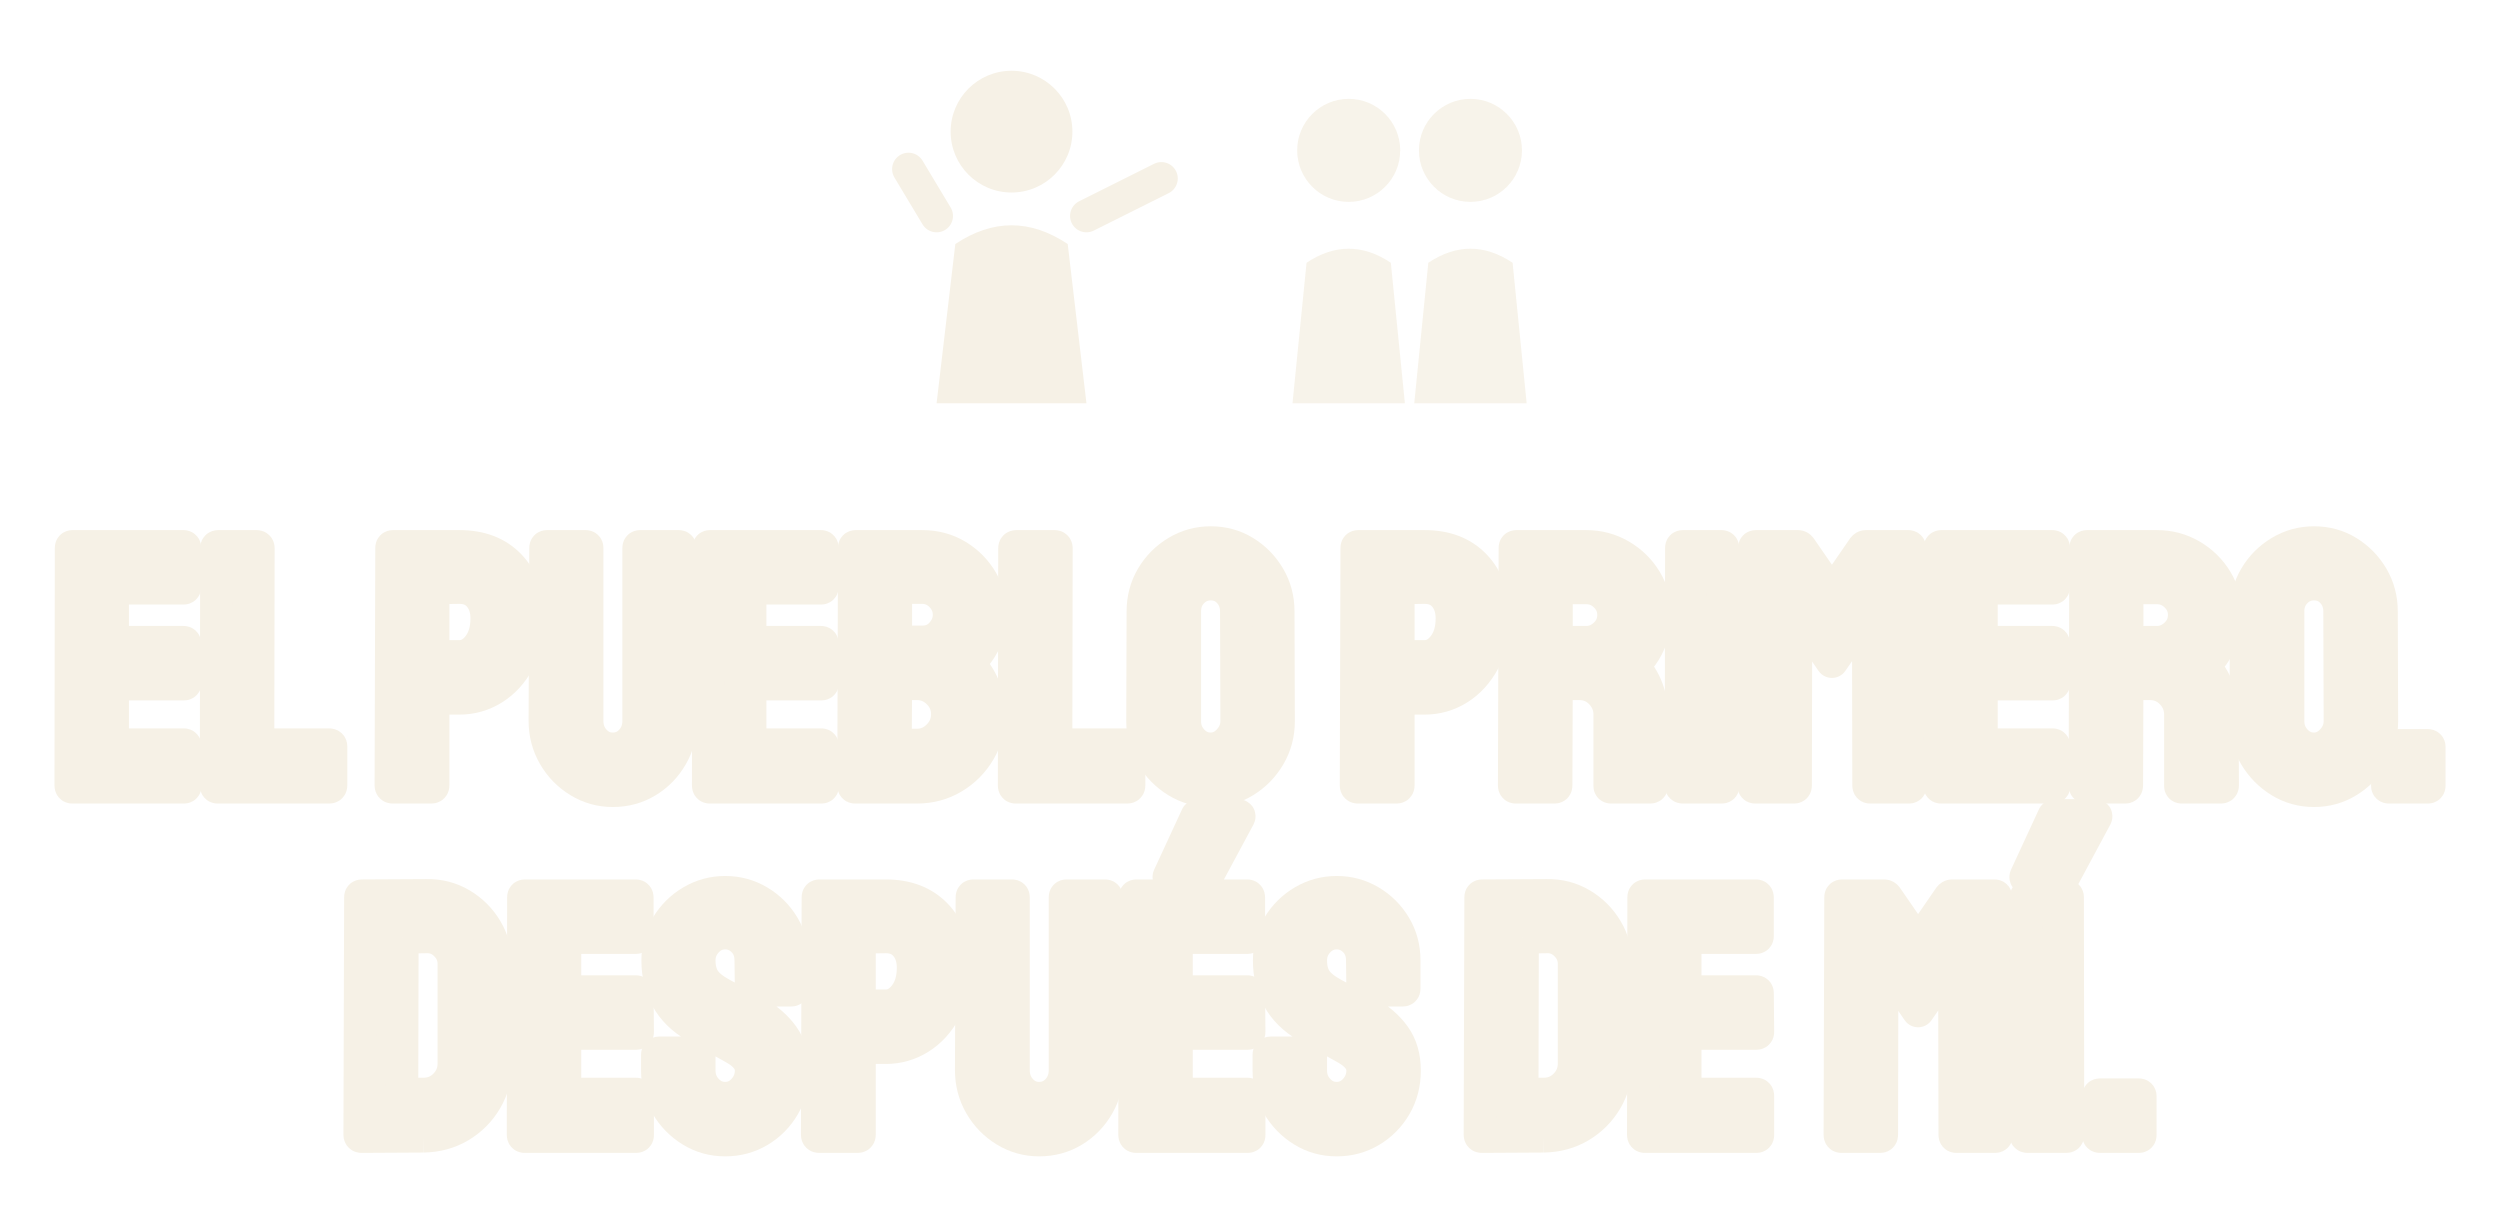
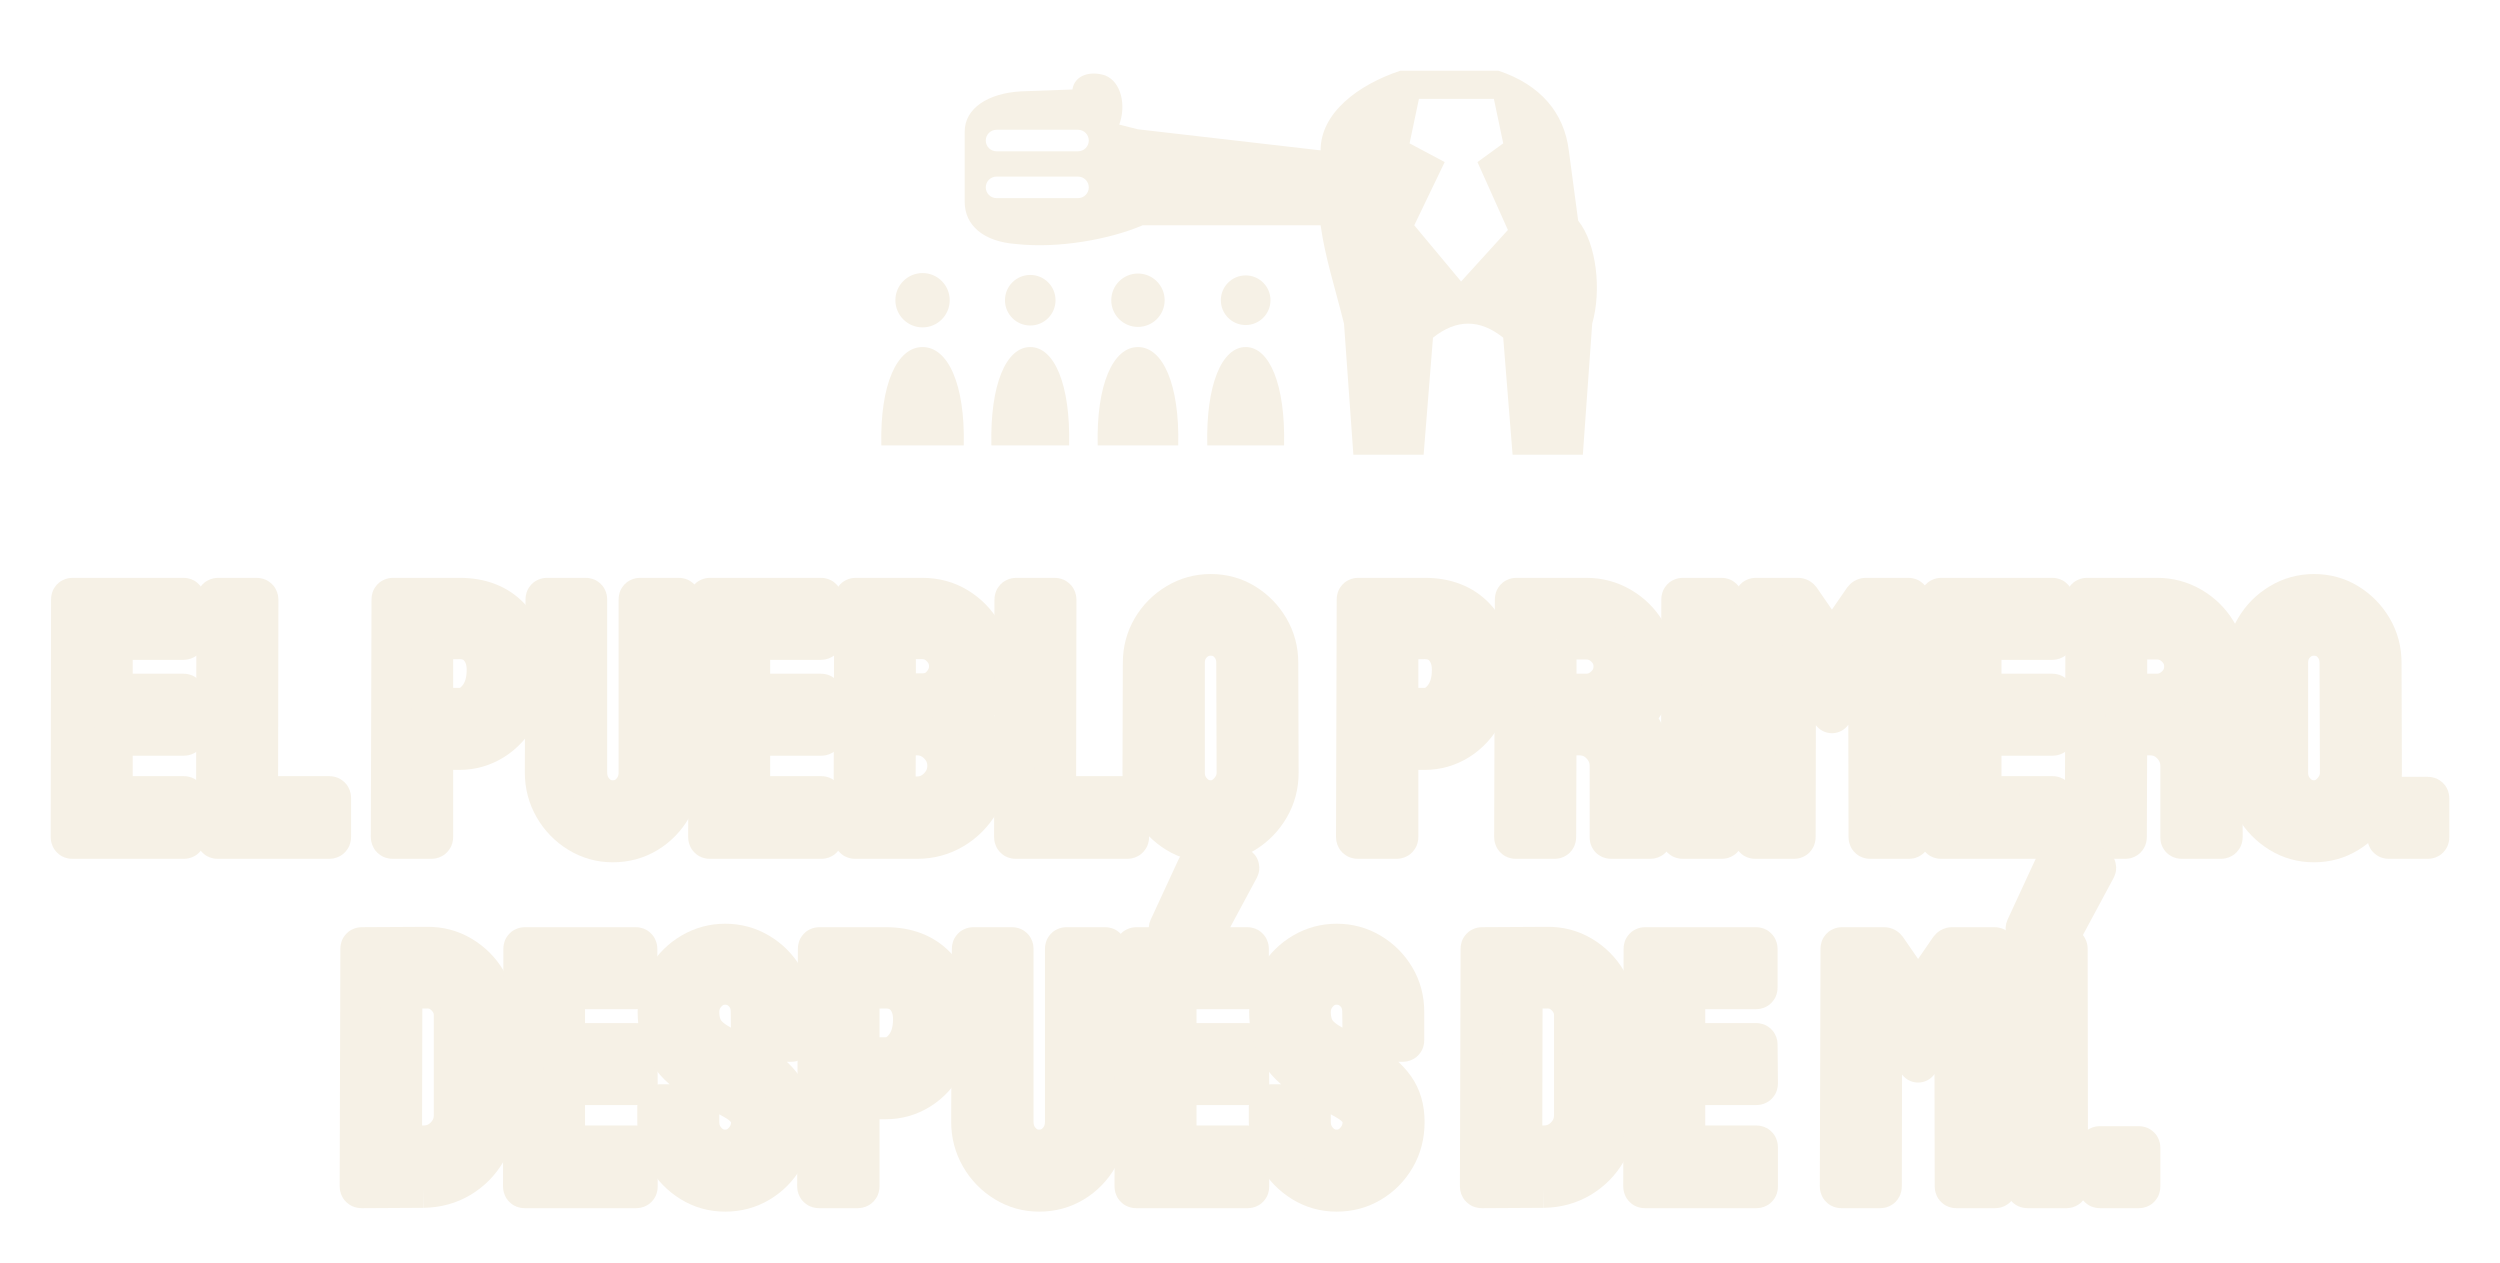
- <svg xmlns="http://www.w3.org/2000/svg" viewBox="233 94.59 533.85 258.56">
-   <path fill="#F6F1E6" stroke="#F6F1E6" stroke-width="6.96" stroke-linejoin="round" d="M272.277 262.7L248.407 262.7Q248.112 262.7 248.112 262.33L248.112 262.33L248.186 211.561Q248.186 211.266 248.481 211.266L248.481 211.266L272.203 211.266Q272.499 211.266 272.499 211.635L272.499 211.635L272.499 219.912Q272.499 220.207 272.203 220.207L272.203 220.207L257.054 220.207L257.054 231.736L272.203 231.736Q272.499 231.736 272.499 232.031L272.499 232.031L272.573 240.382Q272.573 240.678 272.277 240.678L272.277 240.678L257.054 240.678L257.054 253.61L272.277 253.61Q272.573 253.61 272.573 253.98L272.573 253.98L272.573 262.404Q272.573 262.7 272.277 262.7L272.277 262.7" />
-   <path fill="#F6F1E6" stroke="#F6F1E6" stroke-width="6.96" stroke-linejoin="round" d="M303.315 262.7L279.445 262.7Q279.15 262.7 279.15 262.33L279.15 262.33L279.224 211.635Q279.224 211.266 279.593 211.266L279.593 211.266L287.796 211.266Q288.166 211.266 288.166 211.635L288.166 211.635L288.092 253.61L303.315 253.61Q303.685 253.61 303.685 253.98L303.685 253.98L303.685 262.33Q303.685 262.7 303.315 262.7L303.315 262.7" />
-   <path fill="#F6F1E6" stroke="#F6F1E6" stroke-width="6.96" stroke-linejoin="round" d="M325.116 262.7L316.839 262.7Q316.469 262.7 316.469 262.33L316.469 262.33L316.617 211.561Q316.617 211.266 316.913 211.266L316.913 211.266L331.102 211.266Q337.9 211.266 341.854 215.404Q345.808 219.542 345.808 226.637L345.808 226.637Q345.808 231.884 343.738 235.726Q341.669 239.569 338.344 241.638Q335.018 243.708 331.102 243.708L331.102 243.708L325.485 243.708L325.485 262.33Q325.485 262.7 325.116 262.7L325.116 262.7M325.485 220.134L325.485 234.766L331.102 234.766Q333.466 234.766 335.203 232.512Q336.94 230.258 336.94 226.637L336.94 226.637Q336.94 223.755 335.388 221.907Q333.836 220.06 331.102 220.06L331.102 220.06L325.485 220.134" />
-   <path fill="#F6F1E6" stroke="#F6F1E6" stroke-width="6.96" stroke-linejoin="round" d="M363.839 263.439L363.839 263.439Q359.923 263.439 356.597 261.407Q353.272 259.375 351.313 255.975Q349.355 252.576 349.355 248.511L349.355 248.511L349.503 211.561Q349.503 211.266 349.798 211.266L349.798 211.266L358.075 211.266Q358.371 211.266 358.371 211.561L358.371 211.561L358.371 248.511Q358.371 251.024 359.959 252.76Q361.548 254.497 363.839 254.497L363.839 254.497Q366.204 254.497 367.793 252.76Q369.382 251.024 369.382 248.511L369.382 248.511L369.382 211.561Q369.382 211.266 369.677 211.266L369.677 211.266L377.954 211.266Q378.25 211.266 378.25 211.561L378.25 211.561L378.398 248.511Q378.398 252.65 376.439 256.049Q374.481 259.448 371.192 261.444Q367.904 263.439 363.839 263.439" />
-   <path fill="#F6F1E6" stroke="#F6F1E6" stroke-width="6.96" stroke-linejoin="round" d="M408.401 262.7L384.531 262.7Q384.236 262.7 384.236 262.33L384.236 262.33L384.31 211.561Q384.31 211.266 384.605 211.266L384.605 211.266L408.327 211.266Q408.623 211.266 408.623 211.635L408.623 211.635L408.623 219.912Q408.623 220.207 408.327 220.207L408.327 220.207L393.178 220.207L393.178 231.736L408.327 231.736Q408.623 231.736 408.623 232.031L408.623 232.031L408.697 240.382Q408.697 240.678 408.401 240.678L408.401 240.678L393.178 240.678L393.178 253.61L408.401 253.61Q408.697 253.61 408.697 253.98L408.697 253.98L408.697 262.404Q408.697 262.7 408.401 262.7L408.401 262.7" />
-   <path fill="#F6F1E6" stroke="#F6F1E6" stroke-width="6.96" stroke-linejoin="round" d="M428.797 262.7L415.569 262.7Q415.274 262.7 415.274 262.33L415.274 262.33L415.421 211.561Q415.421 211.266 415.717 211.266L415.717 211.266L429.906 211.266Q434.118 211.266 437.444 213.298Q440.769 215.33 442.691 218.656Q444.612 221.981 444.612 225.898L444.612 225.898Q444.612 229.075 443.171 231.81Q441.73 234.544 439.735 236.244L439.735 236.244Q441.878 238.387 443.06 241.195Q444.242 244.003 444.242 247.107L444.242 247.107Q444.242 251.393 442.173 254.94Q440.104 258.488 436.594 260.594Q433.084 262.7 428.797 262.7L428.797 262.7M424.289 220.06L424.289 231.662L429.906 231.662Q432.492 231.662 434.081 229.851Q435.67 228.041 435.67 225.898L435.67 225.898Q435.67 223.533 433.97 221.796Q432.271 220.06 429.906 220.06L429.906 220.06L424.289 220.06M424.289 240.604L424.216 253.684L428.797 253.684Q431.458 253.684 433.379 251.726Q435.301 249.767 435.301 247.107L435.301 247.107Q435.301 244.447 433.379 242.525Q431.458 240.604 428.797 240.604L428.797 240.604L424.289 240.604" />
-   <path fill="#F6F1E6" stroke="#F6F1E6" stroke-width="6.96" stroke-linejoin="round" d="M473.729 262.7L449.859 262.7Q449.563 262.7 449.563 262.33L449.563 262.33L449.637 211.635Q449.637 211.266 450.007 211.266L450.007 211.266L458.21 211.266Q458.579 211.266 458.579 211.635L458.579 211.635L458.505 253.61L473.729 253.61Q474.098 253.61 474.098 253.98L474.098 253.98L474.098 262.33Q474.098 262.7 473.729 262.7L473.729 262.7" />
-   <path fill="#F6F1E6" stroke="#F6F1E6" stroke-width="6.96" stroke-linejoin="round" d="M491.538 263.439L491.538 263.439Q487.548 263.439 484.259 261.407Q480.971 259.375 478.975 256.012Q476.98 252.65 476.98 248.585L476.98 248.585L477.054 225.159Q477.054 221.094 479.012 217.769Q480.971 214.443 484.296 212.448Q487.622 210.453 491.538 210.453L491.538 210.453Q495.529 210.453 498.781 212.448Q502.032 214.443 503.991 217.769Q505.949 221.094 505.949 225.159L505.949 225.159L506.023 248.585Q506.023 252.65 504.064 256.012Q502.106 259.375 498.818 261.407Q495.529 263.439 491.538 263.439M491.538 254.497L491.538 254.497Q493.755 254.497 495.418 252.687Q497.081 250.876 497.081 248.585L497.081 248.585L497.007 225.159Q497.007 222.72 495.455 221.02Q493.903 219.321 491.538 219.321L491.538 219.321Q489.248 219.321 487.622 220.983Q485.996 222.646 485.996 225.159L485.996 225.159L485.996 248.585Q485.996 251.024 487.622 252.76Q489.248 254.497 491.538 254.497" />
-   <path fill="#F6F1E6" stroke="#F6F1E6" stroke-width="6.96" stroke-linejoin="round" d="M531.223 262.7L522.946 262.7Q522.576 262.7 522.576 262.33L522.576 262.33L522.724 211.561Q522.724 211.266 523.02 211.266L523.02 211.266L537.209 211.266Q544.007 211.266 547.961 215.404Q551.915 219.542 551.915 226.637L551.915 226.637Q551.915 231.884 549.846 235.726Q547.776 239.569 544.451 241.638Q541.125 243.708 537.209 243.708L537.209 243.708L531.592 243.708L531.592 262.33Q531.592 262.7 531.223 262.7L531.223 262.7M531.592 220.134L531.592 234.766L537.209 234.766Q539.573 234.766 541.31 232.512Q543.047 230.258 543.047 226.637L543.047 226.637Q543.047 223.755 541.495 221.907Q539.943 220.06 537.209 220.06L537.209 220.06L531.592 220.134" />
-   <path fill="#F6F1E6" stroke="#F6F1E6" stroke-width="6.96" stroke-linejoin="round" d="M564.995 262.7L556.644 262.7Q556.349 262.7 556.349 262.33L556.349 262.33L556.497 211.561Q556.497 211.266 556.792 211.266L556.792 211.266L571.72 211.266Q575.711 211.266 579.073 213.224Q582.435 215.182 584.431 218.471Q586.426 221.759 586.426 225.898L586.426 225.898Q586.426 228.632 585.613 230.812Q584.8 232.992 583.692 234.507Q582.583 236.022 581.696 236.761L581.696 236.761Q585.687 241.195 585.687 247.181L585.687 247.181L585.761 262.33Q585.761 262.7 585.391 262.7L585.391 262.7L577.041 262.7Q576.745 262.7 576.745 262.478L576.745 262.478L576.745 247.181Q576.745 244.521 574.861 242.562Q572.976 240.604 570.242 240.604L570.242 240.604L565.365 240.604L565.291 262.33Q565.291 262.7 564.995 262.7L564.995 262.7M565.365 220.134L565.365 231.736L571.72 231.736Q574.011 231.736 575.784 230.036Q577.558 228.337 577.558 225.898L577.558 225.898Q577.558 223.533 575.821 221.833Q574.085 220.134 571.72 220.134L571.72 220.134L565.365 220.134" />
-   <path fill="#F6F1E6" stroke="#F6F1E6" stroke-width="6.96" stroke-linejoin="round" d="M600.689 262.7L592.338 262.7Q591.969 262.7 591.969 262.33L591.969 262.33L592.042 211.561Q592.042 211.266 592.338 211.266L592.338 211.266L600.615 211.266Q600.91 211.266 600.91 211.561L600.91 211.561L600.984 262.33Q600.984 262.7 600.689 262.7L600.689 262.7" />
-   <path fill="#F6F1E6" stroke="#F6F1E6" stroke-width="6.96" stroke-linejoin="round" d="M616.134 262.7L607.783 262.7Q607.488 262.7 607.488 262.33L607.488 262.33L607.635 211.561Q607.635 211.266 607.931 211.266L607.931 211.266L616.947 211.266Q617.242 211.266 617.464 211.561L617.464 211.561L624.189 221.316L630.914 211.561Q631.136 211.266 631.431 211.266L631.431 211.266L640.521 211.266Q640.816 211.266 640.816 211.561L640.816 211.561L640.964 262.33Q640.964 262.7 640.669 262.7L640.669 262.7L632.318 262.7Q632.022 262.7 632.022 262.33L632.022 262.33L631.948 224.641L624.189 235.874L616.503 224.641L616.429 262.33Q616.429 262.7 616.134 262.7L616.134 262.7" />
-   <path fill="#F6F1E6" stroke="#F6F1E6" stroke-width="6.96" stroke-linejoin="round" d="M671.337 262.7L647.467 262.7Q647.172 262.7 647.172 262.33L647.172 262.33L647.246 211.561Q647.246 211.266 647.541 211.266L647.541 211.266L671.263 211.266Q671.559 211.266 671.559 211.635L671.559 211.635L671.559 219.912Q671.559 220.207 671.263 220.207L671.263 220.207L656.114 220.207L656.114 231.736L671.263 231.736Q671.559 231.736 671.559 232.031L671.559 232.031L671.633 240.382Q671.633 240.678 671.337 240.678L671.337 240.678L656.114 240.678L656.114 253.61L671.337 253.61Q671.633 253.61 671.633 253.98L671.633 253.98L671.633 262.404Q671.633 262.7 671.337 262.7L671.337 262.7" />
-   <path fill="#F6F1E6" stroke="#F6F1E6" stroke-width="6.96" stroke-linejoin="round" d="M686.856 262.7L678.505 262.7Q678.21 262.7 678.21 262.33L678.21 262.33L678.358 211.561Q678.358 211.266 678.653 211.266L678.653 211.266L693.581 211.266Q697.572 211.266 700.934 213.224Q704.297 215.182 706.292 218.471Q708.287 221.759 708.287 225.898L708.287 225.898Q708.287 228.632 707.474 230.812Q706.661 232.992 705.553 234.507Q704.444 236.022 703.558 236.761L703.558 236.761Q707.548 241.195 707.548 247.181L707.548 247.181L707.622 262.33Q707.622 262.7 707.253 262.7L707.253 262.7L698.902 262.7Q698.606 262.7 698.606 262.478L698.606 262.478L698.606 247.181Q698.606 244.521 696.722 242.562Q694.837 240.604 692.103 240.604L692.103 240.604L687.226 240.604L687.152 262.33Q687.152 262.7 686.856 262.7L686.856 262.7M687.226 220.134L687.226 231.736L693.581 231.736Q695.872 231.736 697.646 230.036Q699.419 228.337 699.419 225.898L699.419 225.898Q699.419 223.533 697.682 221.833Q695.946 220.134 693.581 220.134L693.581 220.134L687.226 220.134" />
-   <path fill="#F6F1E6" stroke="#F6F1E6" stroke-width="6.96" stroke-linejoin="round" d="M727.132 263.439L727.132 263.439Q723.141 263.439 719.852 261.407Q716.564 259.375 714.569 256.012Q712.573 252.65 712.573 248.585L712.573 248.585L712.647 225.159Q712.647 221.094 714.606 217.769Q716.564 214.443 719.889 212.448Q723.215 210.453 727.132 210.453L727.132 210.453Q731.122 210.453 734.374 212.448Q737.625 214.443 739.584 217.769Q741.542 221.094 741.542 225.159L741.542 225.159L741.616 248.585Q741.616 252.65 739.658 256.012Q737.699 259.375 734.411 261.407Q731.122 263.439 727.132 263.439M727.132 254.497L727.132 254.497Q729.349 254.497 731.011 252.687Q732.674 250.876 732.674 248.585L732.674 248.585L732.6 225.159Q732.6 222.72 731.048 221.02Q729.496 219.321 727.132 219.321L727.132 219.321Q724.841 219.321 723.215 220.983Q721.589 222.646 721.589 225.159L721.589 225.159L721.589 248.585Q721.589 251.024 723.215 252.76Q724.841 254.497 727.132 254.497" />
-   <path fill="#F6F1E6" stroke="#F6F1E6" stroke-width="6.96" stroke-linejoin="round" d="M751.445 262.7L743.094 262.7Q742.798 262.7 742.798 262.404L742.798 262.404L742.798 254.054Q742.798 253.758 743.094 253.758L743.094 253.758L751.445 253.758Q751.74 253.758 751.74 254.054L751.74 254.054L751.74 262.404Q751.74 262.7 751.445 262.7L751.445 262.7" />
-   <path fill="#F6F1E6" stroke="#F6F1E6" stroke-width="6.96" stroke-linejoin="round" d="M323.416 337.226L310.188 337.3Q309.818 337.3 309.818 336.93L309.818 336.93L309.966 286.161Q309.966 285.866 310.262 285.866L310.262 285.866L324.081 285.792Q328.146 285.718 331.508 287.713Q334.87 289.708 336.866 293.071Q338.861 296.433 338.861 300.498L338.861 300.498L338.861 321.707Q338.861 325.993 336.792 329.504Q334.723 333.014 331.249 335.083Q327.776 337.152 323.416 337.226L323.416 337.226M318.908 294.734L318.834 328.21L323.416 328.21Q326.15 328.21 328.035 326.289Q329.919 324.368 329.919 321.707L329.919 321.707L329.919 300.424Q329.919 298.059 328.182 296.322Q326.446 294.586 324.081 294.66L324.081 294.66L318.908 294.734" />
-   <path fill="#F6F1E6" stroke="#F6F1E6" stroke-width="6.96" stroke-linejoin="round" d="M368.864 337.3L344.995 337.3Q344.699 337.3 344.699 336.93L344.699 336.93L344.773 286.161Q344.773 285.866 345.069 285.866L345.069 285.866L368.791 285.866Q369.086 285.866 369.086 286.235L369.086 286.235L369.086 294.512Q369.086 294.808 368.791 294.808L368.791 294.808L353.641 294.808L353.641 306.336L368.791 306.336Q369.086 306.336 369.086 306.632L369.086 306.632L369.16 314.982Q369.16 315.278 368.864 315.278L368.864 315.278L353.641 315.278L353.641 328.21L368.864 328.21Q369.16 328.21 369.16 328.58L369.16 328.58L369.16 337.004Q369.16 337.3 368.864 337.3L368.864 337.3" />
-   <path fill="#F6F1E6" stroke="#F6F1E6" stroke-width="6.96" stroke-linejoin="round" d="M387.857 338.039L387.857 338.039Q383.866 338.039 380.578 336.007Q377.289 333.975 375.331 330.612Q373.372 327.25 373.372 323.185L373.372 323.185L373.372 319.786Q373.372 319.416 373.742 319.416L373.742 319.416L382.019 319.416Q382.314 319.416 382.314 319.786L382.314 319.786L382.314 323.185Q382.314 325.624 383.94 327.36Q385.566 329.097 387.857 329.097L387.857 329.097Q390.148 329.097 391.773 327.324Q393.399 325.55 393.399 323.185L393.399 323.185Q393.399 320.451 389.852 318.456L389.852 318.456Q388.67 317.79 386.157 316.386Q383.644 314.982 381.427 313.726L381.427 313.726Q377.363 311.361 375.405 307.777Q373.446 304.193 373.446 299.685L373.446 299.685Q373.446 295.547 375.442 292.258Q377.437 288.969 380.725 287.048Q384.014 285.127 387.857 285.127L387.857 285.127Q391.773 285.127 395.062 287.085Q398.351 289.043 400.309 292.332Q402.267 295.62 402.267 299.685L402.267 299.685L402.267 305.745Q402.267 306.04 401.972 306.04L401.972 306.04L393.695 306.04Q393.399 306.04 393.399 305.745L393.399 305.745L393.325 299.685Q393.325 297.098 391.7 295.473Q390.074 293.847 387.857 293.847L387.857 293.847Q385.566 293.847 383.94 295.583Q382.314 297.32 382.314 299.685L382.314 299.685Q382.314 302.124 383.349 303.749Q384.383 305.375 387.118 306.853L387.118 306.853Q387.487 307.075 388.559 307.629Q389.63 308.183 390.887 308.885Q392.143 309.588 393.141 310.105Q394.138 310.622 394.36 310.77L394.36 310.77Q398.055 312.839 400.198 315.832Q402.341 318.825 402.341 323.185L402.341 323.185Q402.341 327.397 400.383 330.76Q398.424 334.122 395.136 336.081Q391.847 338.039 387.857 338.039" />
-   <path fill="#F6F1E6" stroke="#F6F1E6" stroke-width="6.96" stroke-linejoin="round" d="M416.16 337.3L407.884 337.3Q407.514 337.3 407.514 336.93L407.514 336.93L407.662 286.161Q407.662 285.866 407.958 285.866L407.958 285.866L422.146 285.866Q428.945 285.866 432.899 290.004Q436.852 294.142 436.852 301.237L436.852 301.237Q436.852 306.484 434.783 310.327Q432.714 314.169 429.389 316.238Q426.063 318.308 422.146 318.308L422.146 318.308L416.53 318.308L416.53 336.93Q416.53 337.3 416.16 337.3L416.16 337.3M416.53 294.734L416.53 309.366L422.146 309.366Q424.511 309.366 426.248 307.112Q427.984 304.858 427.984 301.237L427.984 301.237Q427.984 298.355 426.433 296.507Q424.881 294.66 422.146 294.66L422.146 294.66L416.53 294.734" />
-   <path fill="#F6F1E6" stroke="#F6F1E6" stroke-width="6.96" stroke-linejoin="round" d="M454.884 338.039L454.884 338.039Q450.967 338.039 447.642 336.007Q444.316 333.975 442.358 330.575Q440.4 327.176 440.4 323.111L440.4 323.111L440.547 286.161Q440.547 285.866 440.843 285.866L440.843 285.866L449.12 285.866Q449.415 285.866 449.415 286.161L449.415 286.161L449.415 323.111Q449.415 325.624 451.004 327.36Q452.593 329.097 454.884 329.097L454.884 329.097Q457.249 329.097 458.838 327.36Q460.427 325.624 460.427 323.111L460.427 323.111L460.427 286.161Q460.427 285.866 460.722 285.866L460.722 285.866L468.999 285.866Q469.295 285.866 469.295 286.161L469.295 286.161L469.442 323.111Q469.442 327.25 467.484 330.649Q465.526 334.048 462.237 336.044Q458.949 338.039 454.884 338.039" />
-   <path fill="#F6F1E6" stroke="#F6F1E6" stroke-width="6.96" stroke-linejoin="round" d="M499.446 337.3L475.576 337.3Q475.28 337.3 475.28 336.93L475.28 336.93L475.354 286.161Q475.354 285.866 475.65 285.866L475.65 285.866L499.372 285.866Q499.667 285.866 499.667 286.235L499.667 286.235L499.667 294.512Q499.667 294.808 499.372 294.808L499.372 294.808L484.222 294.808L484.222 306.336L499.372 306.336Q499.667 306.336 499.667 306.632L499.667 306.632L499.741 314.982Q499.741 315.278 499.446 315.278L499.446 315.278L484.222 315.278L484.222 328.21L499.446 328.21Q499.741 328.21 499.741 328.58L499.741 328.58L499.741 337.004Q499.741 337.3 499.446 337.3L499.446 337.3M490.282 282.097L482.892 282.097Q482.523 282.097 482.597 281.801L482.597 281.801L488.509 269.016Q488.582 268.721 488.878 268.721L488.878 268.721L497.303 268.721Q497.746 268.721 497.598 269.016L497.598 269.016L490.726 281.801Q490.578 282.097 490.282 282.097L490.282 282.097" />
-   <path fill="#F6F1E6" stroke="#F6F1E6" stroke-width="6.96" stroke-linejoin="round" d="M518.438 338.039L518.438 338.039Q514.447 338.039 511.159 336.007Q507.87 333.975 505.912 330.612Q503.954 327.25 503.954 323.185L503.954 323.185L503.954 319.786Q503.954 319.416 504.323 319.416L504.323 319.416L512.6 319.416Q512.896 319.416 512.896 319.786L512.896 319.786L512.896 323.185Q512.896 325.624 514.521 327.36Q516.147 329.097 518.438 329.097L518.438 329.097Q520.729 329.097 522.355 327.324Q523.981 325.55 523.981 323.185L523.981 323.185Q523.981 320.451 520.433 318.456L520.433 318.456Q519.251 317.79 516.738 316.386Q514.226 314.982 512.009 313.726L512.009 313.726Q507.944 311.361 505.986 307.777Q504.028 304.193 504.028 299.685L504.028 299.685Q504.028 295.547 506.023 292.258Q508.018 288.969 511.307 287.048Q514.595 285.127 518.438 285.127L518.438 285.127Q522.355 285.127 525.643 287.085Q528.932 289.043 530.89 292.332Q532.849 295.62 532.849 299.685L532.849 299.685L532.849 305.745Q532.849 306.04 532.553 306.04L532.553 306.04L524.276 306.04Q523.981 306.04 523.981 305.745L523.981 305.745L523.907 299.685Q523.907 297.098 522.281 295.473Q520.655 293.847 518.438 293.847L518.438 293.847Q516.147 293.847 514.521 295.583Q512.896 297.32 512.896 299.685L512.896 299.685Q512.896 302.124 513.93 303.749Q514.965 305.375 517.699 306.853L517.699 306.853Q518.069 307.075 519.14 307.629Q520.212 308.183 521.468 308.885Q522.724 309.588 523.722 310.105Q524.72 310.622 524.941 310.77L524.941 310.77Q528.636 312.839 530.779 315.832Q532.922 318.825 532.922 323.185L532.922 323.185Q532.922 327.397 530.964 330.76Q529.006 334.122 525.717 336.081Q522.429 338.039 518.438 338.039" />
-   <path fill="#F6F1E6" stroke="#F6F1E6" stroke-width="6.96" stroke-linejoin="round" d="M562.63 337.226L549.402 337.3Q549.033 337.3 549.033 336.93L549.033 336.93L549.18 286.161Q549.18 285.866 549.476 285.866L549.476 285.866L563.295 285.792Q567.36 285.718 570.722 287.713Q574.085 289.708 576.08 293.071Q578.075 296.433 578.075 300.498L578.075 300.498L578.075 321.707Q578.075 325.993 576.006 329.504Q573.937 333.014 570.464 335.083Q566.99 337.152 562.63 337.226L562.63 337.226M558.122 294.734L558.048 328.21L562.63 328.21Q565.365 328.21 567.249 326.289Q569.133 324.368 569.133 321.707L569.133 321.707L569.133 300.424Q569.133 298.059 567.397 296.322Q565.66 294.586 563.295 294.66L563.295 294.66L558.122 294.734" />
-   <path fill="#F6F1E6" stroke="#F6F1E6" stroke-width="6.96" stroke-linejoin="round" d="M608.079 337.3L584.209 337.3Q583.913 337.3 583.913 336.93L583.913 336.93L583.987 286.161Q583.987 285.866 584.283 285.866L584.283 285.866L608.005 285.866Q608.3 285.866 608.3 286.235L608.3 286.235L608.3 294.512Q608.3 294.808 608.005 294.808L608.005 294.808L592.855 294.808L592.855 306.336L608.005 306.336Q608.3 306.336 608.3 306.632L608.3 306.632L608.374 314.982Q608.374 315.278 608.079 315.278L608.079 315.278L592.855 315.278L592.855 328.21L608.079 328.21Q608.374 328.21 608.374 328.58L608.374 328.58L608.374 337.004Q608.374 337.3 608.079 337.3L608.079 337.3" />
-   <path fill="#F6F1E6" stroke="#F6F1E6" stroke-width="6.96" stroke-linejoin="round" d="M634.535 337.3L626.184 337.3Q625.889 337.3 625.889 336.93L625.889 336.93L626.036 286.161Q626.036 285.866 626.332 285.866L626.332 285.866L635.348 285.866Q635.643 285.866 635.865 286.161L635.865 286.161L642.59 295.916L649.315 286.161Q649.537 285.866 649.832 285.866L649.832 285.866L658.922 285.866Q659.218 285.866 659.218 286.161L659.218 286.161L659.365 336.93Q659.365 337.3 659.07 337.3L659.07 337.3L650.719 337.3Q650.423 337.3 650.423 336.93L650.423 336.93L650.35 299.242L642.59 310.474L634.904 299.242L634.831 336.93Q634.831 337.3 634.535 337.3L634.535 337.3" />
-   <path fill="#F6F1E6" stroke="#F6F1E6" stroke-width="6.96" stroke-linejoin="round" d="M674.293 337.3L665.942 337.3Q665.573 337.3 665.573 336.93L665.573 336.93L665.647 286.161Q665.647 285.866 665.942 285.866L665.942 285.866L674.219 285.866Q674.515 285.866 674.515 286.161L674.515 286.161L674.589 336.93Q674.589 337.3 674.293 337.3L674.293 337.3M673.259 282.097L665.869 282.097Q665.499 282.097 665.573 281.801L665.573 281.801L671.485 269.016Q671.559 268.721 671.854 268.721L671.854 268.721L680.279 268.721Q680.722 268.721 680.575 269.016L680.575 269.016L673.702 281.801Q673.554 282.097 673.259 282.097L673.259 282.097" />
-   <path fill="#F6F1E6" stroke="#F6F1E6" stroke-width="6.96" stroke-linejoin="round" d="M689.738 337.3L681.388 337.3Q681.092 337.3 681.092 337.004L681.092 337.004L681.092 328.654Q681.092 328.358 681.388 328.358L681.388 328.358L689.738 328.358Q690.034 328.358 690.034 328.654L690.034 328.654L690.034 337.004Q690.034 337.3 689.738 337.3L689.738 337.3" />
-   <g transform="translate(425.0 110.7)">
-     <g fill="#F6F1E6" opacity="0.85">
-       <circle cx="96" cy="16" r="11" />
-       <path d="M84 70 l3 -30 q9 -6 18 0 l3 30 Z" />
-       <circle cx="122" cy="16" r="11" />
-       <path d="M110 70 l3 -30 q9 -6 18 0 l3 30 Z" />
-     </g>
-     <g fill="#F6F1E6">
-       <circle cx="24" cy="12" r="13" />
-       <path d="M8 70 l4 -34 q12 -8 24 0 l4 34 Z" />
-       <path d="M40 30 l16 -8 M8 30 l-6 -10" stroke="#F6F1E6" stroke-width="7" stroke-linecap="round" />
-     </g>
+ <svg xmlns="http://www.w3.org/2000/svg" viewBox="233 83.59 533.85 269.56">
+   <path fill="#F6F1E6" stroke="#F6F1E6" stroke-width="8.57" stroke-linejoin="round" d="M272.277 262.7L248.407 262.7Q248.112 262.7 248.112 262.33L248.112 262.33L248.186 211.561Q248.186 211.266 248.481 211.266L248.481 211.266L272.203 211.266Q272.499 211.266 272.499 211.635L272.499 211.635L272.499 219.912Q272.499 220.207 272.203 220.207L272.203 220.207L257.054 220.207L257.054 231.736L272.203 231.736Q272.499 231.736 272.499 232.031L272.499 232.031L272.573 240.382Q272.573 240.678 272.277 240.678L272.277 240.678L257.054 240.678L257.054 253.61L272.277 253.61Q272.573 253.61 272.573 253.98L272.573 253.98L272.573 262.404Q272.573 262.7 272.277 262.7L272.277 262.7" />
+   <path fill="#F6F1E6" stroke="#F6F1E6" stroke-width="8.57" stroke-linejoin="round" d="M303.315 262.7L279.445 262.7Q279.15 262.7 279.15 262.33L279.15 262.33L279.224 211.635Q279.224 211.266 279.593 211.266L279.593 211.266L287.796 211.266Q288.166 211.266 288.166 211.635L288.166 211.635L288.092 253.61L303.315 253.61Q303.685 253.61 303.685 253.98L303.685 253.98L303.685 262.33Q303.685 262.7 303.315 262.7L303.315 262.7" />
+   <path fill="#F6F1E6" stroke="#F6F1E6" stroke-width="8.57" stroke-linejoin="round" d="M325.116 262.7L316.839 262.7Q316.469 262.7 316.469 262.33L316.469 262.33L316.617 211.561Q316.617 211.266 316.913 211.266L316.913 211.266L331.102 211.266Q337.9 211.266 341.854 215.404Q345.808 219.542 345.808 226.637L345.808 226.637Q345.808 231.884 343.738 235.726Q341.669 239.569 338.344 241.638Q335.018 243.708 331.102 243.708L331.102 243.708L325.485 243.708L325.485 262.33Q325.485 262.7 325.116 262.7L325.116 262.7M325.485 220.134L325.485 234.766L331.102 234.766Q333.466 234.766 335.203 232.512Q336.94 230.258 336.94 226.637L336.94 226.637Q336.94 223.755 335.388 221.907Q333.836 220.06 331.102 220.06L331.102 220.06L325.485 220.134" />
+   <path fill="#F6F1E6" stroke="#F6F1E6" stroke-width="8.57" stroke-linejoin="round" d="M363.839 263.439L363.839 263.439Q359.923 263.439 356.597 261.407Q353.272 259.375 351.313 255.975Q349.355 252.576 349.355 248.511L349.355 248.511L349.503 211.561Q349.503 211.266 349.798 211.266L349.798 211.266L358.075 211.266Q358.371 211.266 358.371 211.561L358.371 211.561L358.371 248.511Q358.371 251.024 359.959 252.76Q361.548 254.497 363.839 254.497L363.839 254.497Q366.204 254.497 367.793 252.76Q369.382 251.024 369.382 248.511L369.382 248.511L369.382 211.561Q369.382 211.266 369.677 211.266L369.677 211.266L377.954 211.266Q378.25 211.266 378.25 211.561L378.25 211.561L378.398 248.511Q378.398 252.65 376.439 256.049Q374.481 259.448 371.192 261.444Q367.904 263.439 363.839 263.439" />
+   <path fill="#F6F1E6" stroke="#F6F1E6" stroke-width="8.57" stroke-linejoin="round" d="M408.401 262.7L384.531 262.7Q384.236 262.7 384.236 262.33L384.236 262.33L384.31 211.561Q384.31 211.266 384.605 211.266L384.605 211.266L408.327 211.266Q408.623 211.266 408.623 211.635L408.623 211.635L408.623 219.912Q408.623 220.207 408.327 220.207L408.327 220.207L393.178 220.207L393.178 231.736L408.327 231.736Q408.623 231.736 408.623 232.031L408.623 232.031L408.697 240.382Q408.697 240.678 408.401 240.678L408.401 240.678L393.178 240.678L393.178 253.61L408.401 253.61Q408.697 253.61 408.697 253.98L408.697 253.98L408.697 262.404Q408.697 262.7 408.401 262.7L408.401 262.7" />
+   <path fill="#F6F1E6" stroke="#F6F1E6" stroke-width="8.57" stroke-linejoin="round" d="M428.797 262.7L415.569 262.7Q415.274 262.7 415.274 262.33L415.274 262.33L415.421 211.561Q415.421 211.266 415.717 211.266L415.717 211.266L429.906 211.266Q434.118 211.266 437.444 213.298Q440.769 215.33 442.691 218.656Q444.612 221.981 444.612 225.898L444.612 225.898Q444.612 229.075 443.171 231.81Q441.73 234.544 439.735 236.244L439.735 236.244Q441.878 238.387 443.06 241.195Q444.242 244.003 444.242 247.107L444.242 247.107Q444.242 251.393 442.173 254.94Q440.104 258.488 436.594 260.594Q433.084 262.7 428.797 262.7L428.797 262.7M424.289 220.06L424.289 231.662L429.906 231.662Q432.492 231.662 434.081 229.851Q435.67 228.041 435.67 225.898L435.67 225.898Q435.67 223.533 433.97 221.796Q432.271 220.06 429.906 220.06L429.906 220.06L424.289 220.06M424.289 240.604L424.216 253.684L428.797 253.684Q431.458 253.684 433.379 251.726Q435.301 249.767 435.301 247.107L435.301 247.107Q435.301 244.447 433.379 242.525Q431.458 240.604 428.797 240.604L428.797 240.604L424.289 240.604" />
+   <path fill="#F6F1E6" stroke="#F6F1E6" stroke-width="8.57" stroke-linejoin="round" d="M473.729 262.7L449.859 262.7Q449.563 262.7 449.563 262.33L449.563 262.33L449.637 211.635Q449.637 211.266 450.007 211.266L450.007 211.266L458.21 211.266Q458.579 211.266 458.579 211.635L458.579 211.635L458.505 253.61L473.729 253.61Q474.098 253.61 474.098 253.98L474.098 253.98L474.098 262.33Q474.098 262.7 473.729 262.7L473.729 262.7" />
+   <path fill="#F6F1E6" stroke="#F6F1E6" stroke-width="8.57" stroke-linejoin="round" d="M491.538 263.439L491.538 263.439Q487.548 263.439 484.259 261.407Q480.971 259.375 478.975 256.012Q476.98 252.65 476.98 248.585L476.98 248.585L477.054 225.159Q477.054 221.094 479.012 217.769Q480.971 214.443 484.296 212.448Q487.622 210.453 491.538 210.453L491.538 210.453Q495.529 210.453 498.781 212.448Q502.032 214.443 503.991 217.769Q505.949 221.094 505.949 225.159L505.949 225.159L506.023 248.585Q506.023 252.65 504.064 256.012Q502.106 259.375 498.818 261.407Q495.529 263.439 491.538 263.439M491.538 254.497L491.538 254.497Q493.755 254.497 495.418 252.687Q497.081 250.876 497.081 248.585L497.081 248.585L497.007 225.159Q497.007 222.72 495.455 221.02Q493.903 219.321 491.538 219.321L491.538 219.321Q489.248 219.321 487.622 220.983Q485.996 222.646 485.996 225.159L485.996 225.159L485.996 248.585Q485.996 251.024 487.622 252.76Q489.248 254.497 491.538 254.497" />
+   <path fill="#F6F1E6" stroke="#F6F1E6" stroke-width="8.57" stroke-linejoin="round" d="M531.223 262.7L522.946 262.7Q522.576 262.7 522.576 262.33L522.576 262.33L522.724 211.561Q522.724 211.266 523.02 211.266L523.02 211.266L537.209 211.266Q544.007 211.266 547.961 215.404Q551.915 219.542 551.915 226.637L551.915 226.637Q551.915 231.884 549.846 235.726Q547.776 239.569 544.451 241.638Q541.125 243.708 537.209 243.708L537.209 243.708L531.592 243.708L531.592 262.33Q531.592 262.7 531.223 262.7L531.223 262.7M531.592 220.134L531.592 234.766L537.209 234.766Q539.573 234.766 541.31 232.512Q543.047 230.258 543.047 226.637L543.047 226.637Q543.047 223.755 541.495 221.907Q539.943 220.06 537.209 220.06L537.209 220.06L531.592 220.134" />
+   <path fill="#F6F1E6" stroke="#F6F1E6" stroke-width="8.57" stroke-linejoin="round" d="M564.995 262.7L556.644 262.7Q556.349 262.7 556.349 262.33L556.349 262.33L556.497 211.561Q556.497 211.266 556.792 211.266L556.792 211.266L571.72 211.266Q575.711 211.266 579.073 213.224Q582.435 215.182 584.431 218.471Q586.426 221.759 586.426 225.898L586.426 225.898Q586.426 228.632 585.613 230.812Q584.8 232.992 583.692 234.507Q582.583 236.022 581.696 236.761L581.696 236.761Q585.687 241.195 585.687 247.181L585.687 247.181L585.761 262.33Q585.761 262.7 585.391 262.7L585.391 262.7L577.041 262.7Q576.745 262.7 576.745 262.478L576.745 262.478L576.745 247.181Q576.745 244.521 574.861 242.562Q572.976 240.604 570.242 240.604L570.242 240.604L565.365 240.604L565.291 262.33Q565.291 262.7 564.995 262.7L564.995 262.7M565.365 220.134L565.365 231.736L571.72 231.736Q574.011 231.736 575.784 230.036Q577.558 228.337 577.558 225.898L577.558 225.898Q577.558 223.533 575.821 221.833Q574.085 220.134 571.72 220.134L571.72 220.134L565.365 220.134" />
+   <path fill="#F6F1E6" stroke="#F6F1E6" stroke-width="8.57" stroke-linejoin="round" d="M600.689 262.7L592.338 262.7Q591.969 262.7 591.969 262.33L591.969 262.33L592.042 211.561Q592.042 211.266 592.338 211.266L592.338 211.266L600.615 211.266Q600.91 211.266 600.91 211.561L600.91 211.561L600.984 262.33Q600.984 262.7 600.689 262.7L600.689 262.7" />
+   <path fill="#F6F1E6" stroke="#F6F1E6" stroke-width="8.57" stroke-linejoin="round" d="M616.134 262.7L607.783 262.7Q607.488 262.7 607.488 262.33L607.488 262.33L607.635 211.561Q607.635 211.266 607.931 211.266L607.931 211.266L616.947 211.266Q617.242 211.266 617.464 211.561L617.464 211.561L624.189 221.316L630.914 211.561Q631.136 211.266 631.431 211.266L631.431 211.266L640.521 211.266Q640.816 211.266 640.816 211.561L640.816 211.561L640.964 262.33Q640.964 262.7 640.669 262.7L640.669 262.7L632.318 262.7Q632.022 262.7 632.022 262.33L632.022 262.33L631.948 224.641L624.189 235.874L616.503 224.641L616.429 262.33Q616.429 262.7 616.134 262.7L616.134 262.7" />
+   <path fill="#F6F1E6" stroke="#F6F1E6" stroke-width="8.57" stroke-linejoin="round" d="M671.337 262.7L647.467 262.7Q647.172 262.7 647.172 262.33L647.172 262.33L647.246 211.561Q647.246 211.266 647.541 211.266L647.541 211.266L671.263 211.266Q671.559 211.266 671.559 211.635L671.559 211.635L671.559 219.912Q671.559 220.207 671.263 220.207L671.263 220.207L656.114 220.207L656.114 231.736L671.263 231.736Q671.559 231.736 671.559 232.031L671.559 232.031L671.633 240.382Q671.633 240.678 671.337 240.678L671.337 240.678L656.114 240.678L656.114 253.61L671.337 253.61Q671.633 253.61 671.633 253.98L671.633 253.98L671.633 262.404Q671.633 262.7 671.337 262.7L671.337 262.7" />
+   <path fill="#F6F1E6" stroke="#F6F1E6" stroke-width="8.57" stroke-linejoin="round" d="M686.856 262.7L678.505 262.7Q678.21 262.7 678.21 262.33L678.21 262.33L678.358 211.561Q678.358 211.266 678.653 211.266L678.653 211.266L693.581 211.266Q697.572 211.266 700.934 213.224Q704.297 215.182 706.292 218.471Q708.287 221.759 708.287 225.898L708.287 225.898Q708.287 228.632 707.474 230.812Q706.661 232.992 705.553 234.507Q704.444 236.022 703.558 236.761L703.558 236.761Q707.548 241.195 707.548 247.181L707.548 247.181L707.622 262.33Q707.622 262.7 707.253 262.7L707.253 262.7L698.902 262.7Q698.606 262.7 698.606 262.478L698.606 262.478L698.606 247.181Q698.606 244.521 696.722 242.562Q694.837 240.604 692.103 240.604L692.103 240.604L687.226 240.604L687.152 262.33Q687.152 262.7 686.856 262.7L686.856 262.7M687.226 220.134L687.226 231.736L693.581 231.736Q695.872 231.736 697.646 230.036Q699.419 228.337 699.419 225.898L699.419 225.898Q699.419 223.533 697.682 221.833Q695.946 220.134 693.581 220.134L693.581 220.134L687.226 220.134" />
+   <path fill="#F6F1E6" stroke="#F6F1E6" stroke-width="8.57" stroke-linejoin="round" d="M727.132 263.439L727.132 263.439Q723.141 263.439 719.852 261.407Q716.564 259.375 714.569 256.012Q712.573 252.65 712.573 248.585L712.573 248.585L712.647 225.159Q712.647 221.094 714.606 217.769Q716.564 214.443 719.889 212.448Q723.215 210.453 727.132 210.453L727.132 210.453Q731.122 210.453 734.374 212.448Q737.625 214.443 739.584 217.769Q741.542 221.094 741.542 225.159L741.542 225.159L741.616 248.585Q741.616 252.65 739.658 256.012Q737.699 259.375 734.411 261.407Q731.122 263.439 727.132 263.439M727.132 254.497L727.132 254.497Q729.349 254.497 731.011 252.687Q732.674 250.876 732.674 248.585L732.674 248.585L732.6 225.159Q732.6 222.72 731.048 221.02Q729.496 219.321 727.132 219.321L727.132 219.321Q724.841 219.321 723.215 220.983Q721.589 222.646 721.589 225.159L721.589 225.159L721.589 248.585Q721.589 251.024 723.215 252.76Q724.841 254.497 727.132 254.497" />
+   <path fill="#F6F1E6" stroke="#F6F1E6" stroke-width="8.57" stroke-linejoin="round" d="M751.445 262.7L743.094 262.7Q742.798 262.7 742.798 262.404L742.798 262.404L742.798 254.054Q742.798 253.758 743.094 253.758L743.094 253.758L751.445 253.758Q751.74 253.758 751.74 254.054L751.74 254.054L751.74 262.404Q751.74 262.7 751.445 262.7L751.445 262.7" />
+   <path fill="#F6F1E6" stroke="#F6F1E6" stroke-width="8.57" stroke-linejoin="round" d="M323.416 337.226L310.188 337.3Q309.818 337.3 309.818 336.93L309.818 336.93L309.966 286.161Q309.966 285.866 310.262 285.866L310.262 285.866L324.081 285.792Q328.146 285.718 331.508 287.713Q334.87 289.708 336.866 293.071Q338.861 296.433 338.861 300.498L338.861 300.498L338.861 321.707Q338.861 325.993 336.792 329.504Q334.723 333.014 331.249 335.083Q327.776 337.152 323.416 337.226L323.416 337.226M318.908 294.734L318.834 328.21L323.416 328.21Q326.15 328.21 328.035 326.289Q329.919 324.368 329.919 321.707L329.919 321.707L329.919 300.424Q329.919 298.059 328.182 296.322Q326.446 294.586 324.081 294.66L324.081 294.66L318.908 294.734" />
+   <path fill="#F6F1E6" stroke="#F6F1E6" stroke-width="8.57" stroke-linejoin="round" d="M368.864 337.3L344.995 337.3Q344.699 337.3 344.699 336.93L344.699 336.93L344.773 286.161Q344.773 285.866 345.069 285.866L345.069 285.866L368.791 285.866Q369.086 285.866 369.086 286.235L369.086 286.235L369.086 294.512Q369.086 294.808 368.791 294.808L368.791 294.808L353.641 294.808L353.641 306.336L368.791 306.336Q369.086 306.336 369.086 306.632L369.086 306.632L369.16 314.982Q369.16 315.278 368.864 315.278L368.864 315.278L353.641 315.278L353.641 328.21L368.864 328.21Q369.16 328.21 369.16 328.58L369.16 328.58L369.16 337.004Q369.16 337.3 368.864 337.3L368.864 337.3" />
+   <path fill="#F6F1E6" stroke="#F6F1E6" stroke-width="8.57" stroke-linejoin="round" d="M387.857 338.039L387.857 338.039Q383.866 338.039 380.578 336.007Q377.289 333.975 375.331 330.612Q373.372 327.25 373.372 323.185L373.372 323.185L373.372 319.786Q373.372 319.416 373.742 319.416L373.742 319.416L382.019 319.416Q382.314 319.416 382.314 319.786L382.314 319.786L382.314 323.185Q382.314 325.624 383.94 327.36Q385.566 329.097 387.857 329.097L387.857 329.097Q390.148 329.097 391.773 327.324Q393.399 325.55 393.399 323.185L393.399 323.185Q393.399 320.451 389.852 318.456L389.852 318.456Q388.67 317.79 386.157 316.386Q383.644 314.982 381.427 313.726L381.427 313.726Q377.363 311.361 375.405 307.777Q373.446 304.193 373.446 299.685L373.446 299.685Q373.446 295.547 375.442 292.258Q377.437 288.969 380.725 287.048Q384.014 285.127 387.857 285.127L387.857 285.127Q391.773 285.127 395.062 287.085Q398.351 289.043 400.309 292.332Q402.267 295.62 402.267 299.685L402.267 299.685L402.267 305.745Q402.267 306.04 401.972 306.04L401.972 306.04L393.695 306.04Q393.399 306.04 393.399 305.745L393.399 305.745L393.325 299.685Q393.325 297.098 391.7 295.473Q390.074 293.847 387.857 293.847L387.857 293.847Q385.566 293.847 383.94 295.583Q382.314 297.32 382.314 299.685L382.314 299.685Q382.314 302.124 383.349 303.749Q384.383 305.375 387.118 306.853L387.118 306.853Q387.487 307.075 388.559 307.629Q389.63 308.183 390.887 308.885Q392.143 309.588 393.141 310.105Q394.138 310.622 394.36 310.77L394.36 310.77Q398.055 312.839 400.198 315.832Q402.341 318.825 402.341 323.185L402.341 323.185Q402.341 327.397 400.383 330.76Q398.424 334.122 395.136 336.081Q391.847 338.039 387.857 338.039" />
+   <path fill="#F6F1E6" stroke="#F6F1E6" stroke-width="8.57" stroke-linejoin="round" d="M416.16 337.3L407.884 337.3Q407.514 337.3 407.514 336.93L407.514 336.93L407.662 286.161Q407.662 285.866 407.958 285.866L407.958 285.866L422.146 285.866Q428.945 285.866 432.899 290.004Q436.852 294.142 436.852 301.237L436.852 301.237Q436.852 306.484 434.783 310.327Q432.714 314.169 429.389 316.238Q426.063 318.308 422.146 318.308L422.146 318.308L416.53 318.308L416.53 336.93Q416.53 337.3 416.16 337.3L416.16 337.3M416.53 294.734L416.53 309.366L422.146 309.366Q424.511 309.366 426.248 307.112Q427.984 304.858 427.984 301.237L427.984 301.237Q427.984 298.355 426.433 296.507Q424.881 294.66 422.146 294.66L422.146 294.66L416.53 294.734" />
+   <path fill="#F6F1E6" stroke="#F6F1E6" stroke-width="8.57" stroke-linejoin="round" d="M454.884 338.039L454.884 338.039Q450.967 338.039 447.642 336.007Q444.316 333.975 442.358 330.575Q440.4 327.176 440.4 323.111L440.4 323.111L440.547 286.161Q440.547 285.866 440.843 285.866L440.843 285.866L449.12 285.866Q449.415 285.866 449.415 286.161L449.415 286.161L449.415 323.111Q449.415 325.624 451.004 327.36Q452.593 329.097 454.884 329.097L454.884 329.097Q457.249 329.097 458.838 327.36Q460.427 325.624 460.427 323.111L460.427 323.111L460.427 286.161Q460.427 285.866 460.722 285.866L460.722 285.866L468.999 285.866Q469.295 285.866 469.295 286.161L469.295 286.161L469.442 323.111Q469.442 327.25 467.484 330.649Q465.526 334.048 462.237 336.044Q458.949 338.039 454.884 338.039" />
+   <path fill="#F6F1E6" stroke="#F6F1E6" stroke-width="8.57" stroke-linejoin="round" d="M499.446 337.3L475.576 337.3Q475.28 337.3 475.28 336.93L475.28 336.93L475.354 286.161Q475.354 285.866 475.65 285.866L475.65 285.866L499.372 285.866Q499.667 285.866 499.667 286.235L499.667 286.235L499.667 294.512Q499.667 294.808 499.372 294.808L499.372 294.808L484.222 294.808L484.222 306.336L499.372 306.336Q499.667 306.336 499.667 306.632L499.667 306.632L499.741 314.982Q499.741 315.278 499.446 315.278L499.446 315.278L484.222 315.278L484.222 328.21L499.446 328.21Q499.741 328.21 499.741 328.58L499.741 328.58L499.741 337.004Q499.741 337.3 499.446 337.3L499.446 337.3M490.282 282.097L482.892 282.097Q482.523 282.097 482.597 281.801L482.597 281.801L488.509 269.016Q488.582 268.721 488.878 268.721L488.878 268.721L497.303 268.721Q497.746 268.721 497.598 269.016L497.598 269.016L490.726 281.801Q490.578 282.097 490.282 282.097L490.282 282.097" />
+   <path fill="#F6F1E6" stroke="#F6F1E6" stroke-width="8.57" stroke-linejoin="round" d="M518.438 338.039L518.438 338.039Q514.447 338.039 511.159 336.007Q507.87 333.975 505.912 330.612Q503.954 327.25 503.954 323.185L503.954 323.185L503.954 319.786Q503.954 319.416 504.323 319.416L504.323 319.416L512.6 319.416Q512.896 319.416 512.896 319.786L512.896 319.786L512.896 323.185Q512.896 325.624 514.521 327.36Q516.147 329.097 518.438 329.097L518.438 329.097Q520.729 329.097 522.355 327.324Q523.981 325.55 523.981 323.185L523.981 323.185Q523.981 320.451 520.433 318.456L520.433 318.456Q519.251 317.79 516.738 316.386Q514.226 314.982 512.009 313.726L512.009 313.726Q507.944 311.361 505.986 307.777Q504.028 304.193 504.028 299.685L504.028 299.685Q504.028 295.547 506.023 292.258Q508.018 288.969 511.307 287.048Q514.595 285.127 518.438 285.127L518.438 285.127Q522.355 285.127 525.643 287.085Q528.932 289.043 530.89 292.332Q532.849 295.62 532.849 299.685L532.849 299.685L532.849 305.745Q532.849 306.04 532.553 306.04L532.553 306.04L524.276 306.04Q523.981 306.04 523.981 305.745L523.981 305.745L523.907 299.685Q523.907 297.098 522.281 295.473Q520.655 293.847 518.438 293.847L518.438 293.847Q516.147 293.847 514.521 295.583Q512.896 297.32 512.896 299.685L512.896 299.685Q512.896 302.124 513.93 303.749Q514.965 305.375 517.699 306.853L517.699 306.853Q518.069 307.075 519.14 307.629Q520.212 308.183 521.468 308.885Q522.724 309.588 523.722 310.105Q524.72 310.622 524.941 310.77L524.941 310.77Q528.636 312.839 530.779 315.832Q532.922 318.825 532.922 323.185L532.922 323.185Q532.922 327.397 530.964 330.76Q529.006 334.122 525.717 336.081Q522.429 338.039 518.438 338.039" />
+   <path fill="#F6F1E6" stroke="#F6F1E6" stroke-width="8.57" stroke-linejoin="round" d="M562.63 337.226L549.402 337.3Q549.033 337.3 549.033 336.93L549.033 336.93L549.18 286.161Q549.18 285.866 549.476 285.866L549.476 285.866L563.295 285.792Q567.36 285.718 570.722 287.713Q574.085 289.708 576.08 293.071Q578.075 296.433 578.075 300.498L578.075 300.498L578.075 321.707Q578.075 325.993 576.006 329.504Q573.937 333.014 570.464 335.083Q566.99 337.152 562.63 337.226L562.63 337.226M558.122 294.734L558.048 328.21L562.63 328.21Q565.365 328.21 567.249 326.289Q569.133 324.368 569.133 321.707L569.133 321.707L569.133 300.424Q569.133 298.059 567.397 296.322Q565.66 294.586 563.295 294.66L563.295 294.66L558.122 294.734" />
+   <path fill="#F6F1E6" stroke="#F6F1E6" stroke-width="8.57" stroke-linejoin="round" d="M608.079 337.3L584.209 337.3Q583.913 337.3 583.913 336.93L583.913 336.93L583.987 286.161Q583.987 285.866 584.283 285.866L584.283 285.866L608.005 285.866Q608.3 285.866 608.3 286.235L608.3 286.235L608.3 294.512Q608.3 294.808 608.005 294.808L608.005 294.808L592.855 294.808L592.855 306.336L608.005 306.336Q608.3 306.336 608.3 306.632L608.3 306.632L608.374 314.982Q608.374 315.278 608.079 315.278L608.079 315.278L592.855 315.278L592.855 328.21L608.079 328.21Q608.374 328.21 608.374 328.58L608.374 328.58L608.374 337.004Q608.374 337.3 608.079 337.3L608.079 337.3" />
+   <path fill="#F6F1E6" stroke="#F6F1E6" stroke-width="8.57" stroke-linejoin="round" d="M634.535 337.3L626.184 337.3Q625.889 337.3 625.889 336.93L625.889 336.93L626.036 286.161Q626.036 285.866 626.332 285.866L626.332 285.866L635.348 285.866Q635.643 285.866 635.865 286.161L635.865 286.161L642.59 295.916L649.315 286.161Q649.537 285.866 649.832 285.866L649.832 285.866L658.922 285.866Q659.218 285.866 659.218 286.161L659.218 286.161L659.365 336.93Q659.365 337.3 659.07 337.3L659.07 337.3L650.719 337.3Q650.423 337.3 650.423 336.93L650.423 336.93L650.35 299.242L642.59 310.474L634.904 299.242L634.831 336.93Q634.831 337.3 634.535 337.3L634.535 337.3" />
+   <path fill="#F6F1E6" stroke="#F6F1E6" stroke-width="8.57" stroke-linejoin="round" d="M674.293 337.3L665.942 337.3Q665.573 337.3 665.573 336.93L665.573 336.93L665.647 286.161Q665.647 285.866 665.942 285.866L665.942 285.866L674.219 285.866Q674.515 285.866 674.515 286.161L674.515 286.161L674.589 336.93Q674.589 337.3 674.293 337.3L674.293 337.3M673.259 282.097L665.869 282.097Q665.499 282.097 665.573 281.801L665.573 281.801L671.485 269.016Q671.559 268.721 671.854 268.721L671.854 268.721L680.279 268.721Q680.722 268.721 680.575 269.016L680.575 269.016L673.702 281.801Q673.554 282.097 673.259 282.097L673.259 282.097" />
+   <path fill="#F6F1E6" stroke="#F6F1E6" stroke-width="8.57" stroke-linejoin="round" d="M689.738 337.3L681.388 337.3Q681.092 337.3 681.092 337.004L681.092 337.004L681.092 328.654Q681.092 328.358 681.388 328.358L681.388 328.358L689.738 328.358Q690.034 328.358 690.034 328.654L690.034 328.654L690.034 337.004Q690.034 337.3 689.738 337.3L689.738 337.3" />
+   <g transform="translate(419.0 98.7)">
+     <path fill="#F6F1E6" d="M5.2,49 a5.8,5.8 0 1,0 11.6,0 a5.8,5.8 0 1,0 -11.6,0 Z" />
+     <path fill="#F6F1E6" d="M2.2,80 C1.9,67 5.54,59 11,59 C16.46,59 20.1,67 19.8,80 Z" />
+     <path fill="#F6F1E6" d="M28.6,49 a5.4,5.4 0 1,0 10.8,0 a5.4,5.4 0 1,0 -10.8,0 Z" />
+     <path fill="#F6F1E6" d="M25.7,80 C25.4,67 28.85,59 34,59 C39.15,59 42.6,67 42.3,80 Z" />
+     <path fill="#F6F1E6" d="M51.3,49 a5.7,5.7 0 1,0 11.4,0 a5.7,5.7 0 1,0 -11.4,0 Z" />
+     <path fill="#F6F1E6" d="M48.4,80 C48.1,67 51.67,59 57,59 C62.33,59 65.9,67 65.6,80 Z" />
+     <path fill="#F6F1E6" d="M74.7,49 a5.3,5.3 0 1,0 10.6,0 a5.3,5.3 0 1,0 -10.6,0 Z" />
+     <path fill="#F6F1E6" d="M71.8,80 C71.5,67 74.92,59 80,59 C85.08,59 88.5,67 88.2,80 Z" />
+     <path fill="#F6F1E6" fill-rule="evenodd" d="M113,0 L134,0 C143,3 148,9 149,17 L151,32 C155,37 156,47 154,54 L152,82 L137,82 L135,57 C130,53 125,53 120,57 L118,82 L103,82 L101,54 C99,46 97,40 96,33 L58,33 C51,36 40,38 31,37 C24,36.5 20,33 20,28 L20,13 C20,8 25,4.8 32,4.4 L43,4 C43.5,0.8 47,0 50,1 C53.5,2.4 54.5,7.5 53,11.5 L57,12.5 L96,17 C96,9 104,3 113,0 Z M117,6 L133,6 L135,15.5 L129.5,19.5 L136,34 L126,45 L116,33 L122.5,19.5 L115,15.5 Z M26.8,12.6 L44.2,12.6 A2.3,2.3 0 0,1 44.2,17.2 L26.8,17.2 A2.3,2.3 0 0,1 26.8,12.6 Z M26.8,22.6 L44.2,22.6 A2.3,2.3 0 0,1 44.2,27.2 L26.8,27.2 A2.3,2.3 0 0,1 26.8,22.6 Z" />
  </g>
</svg>
